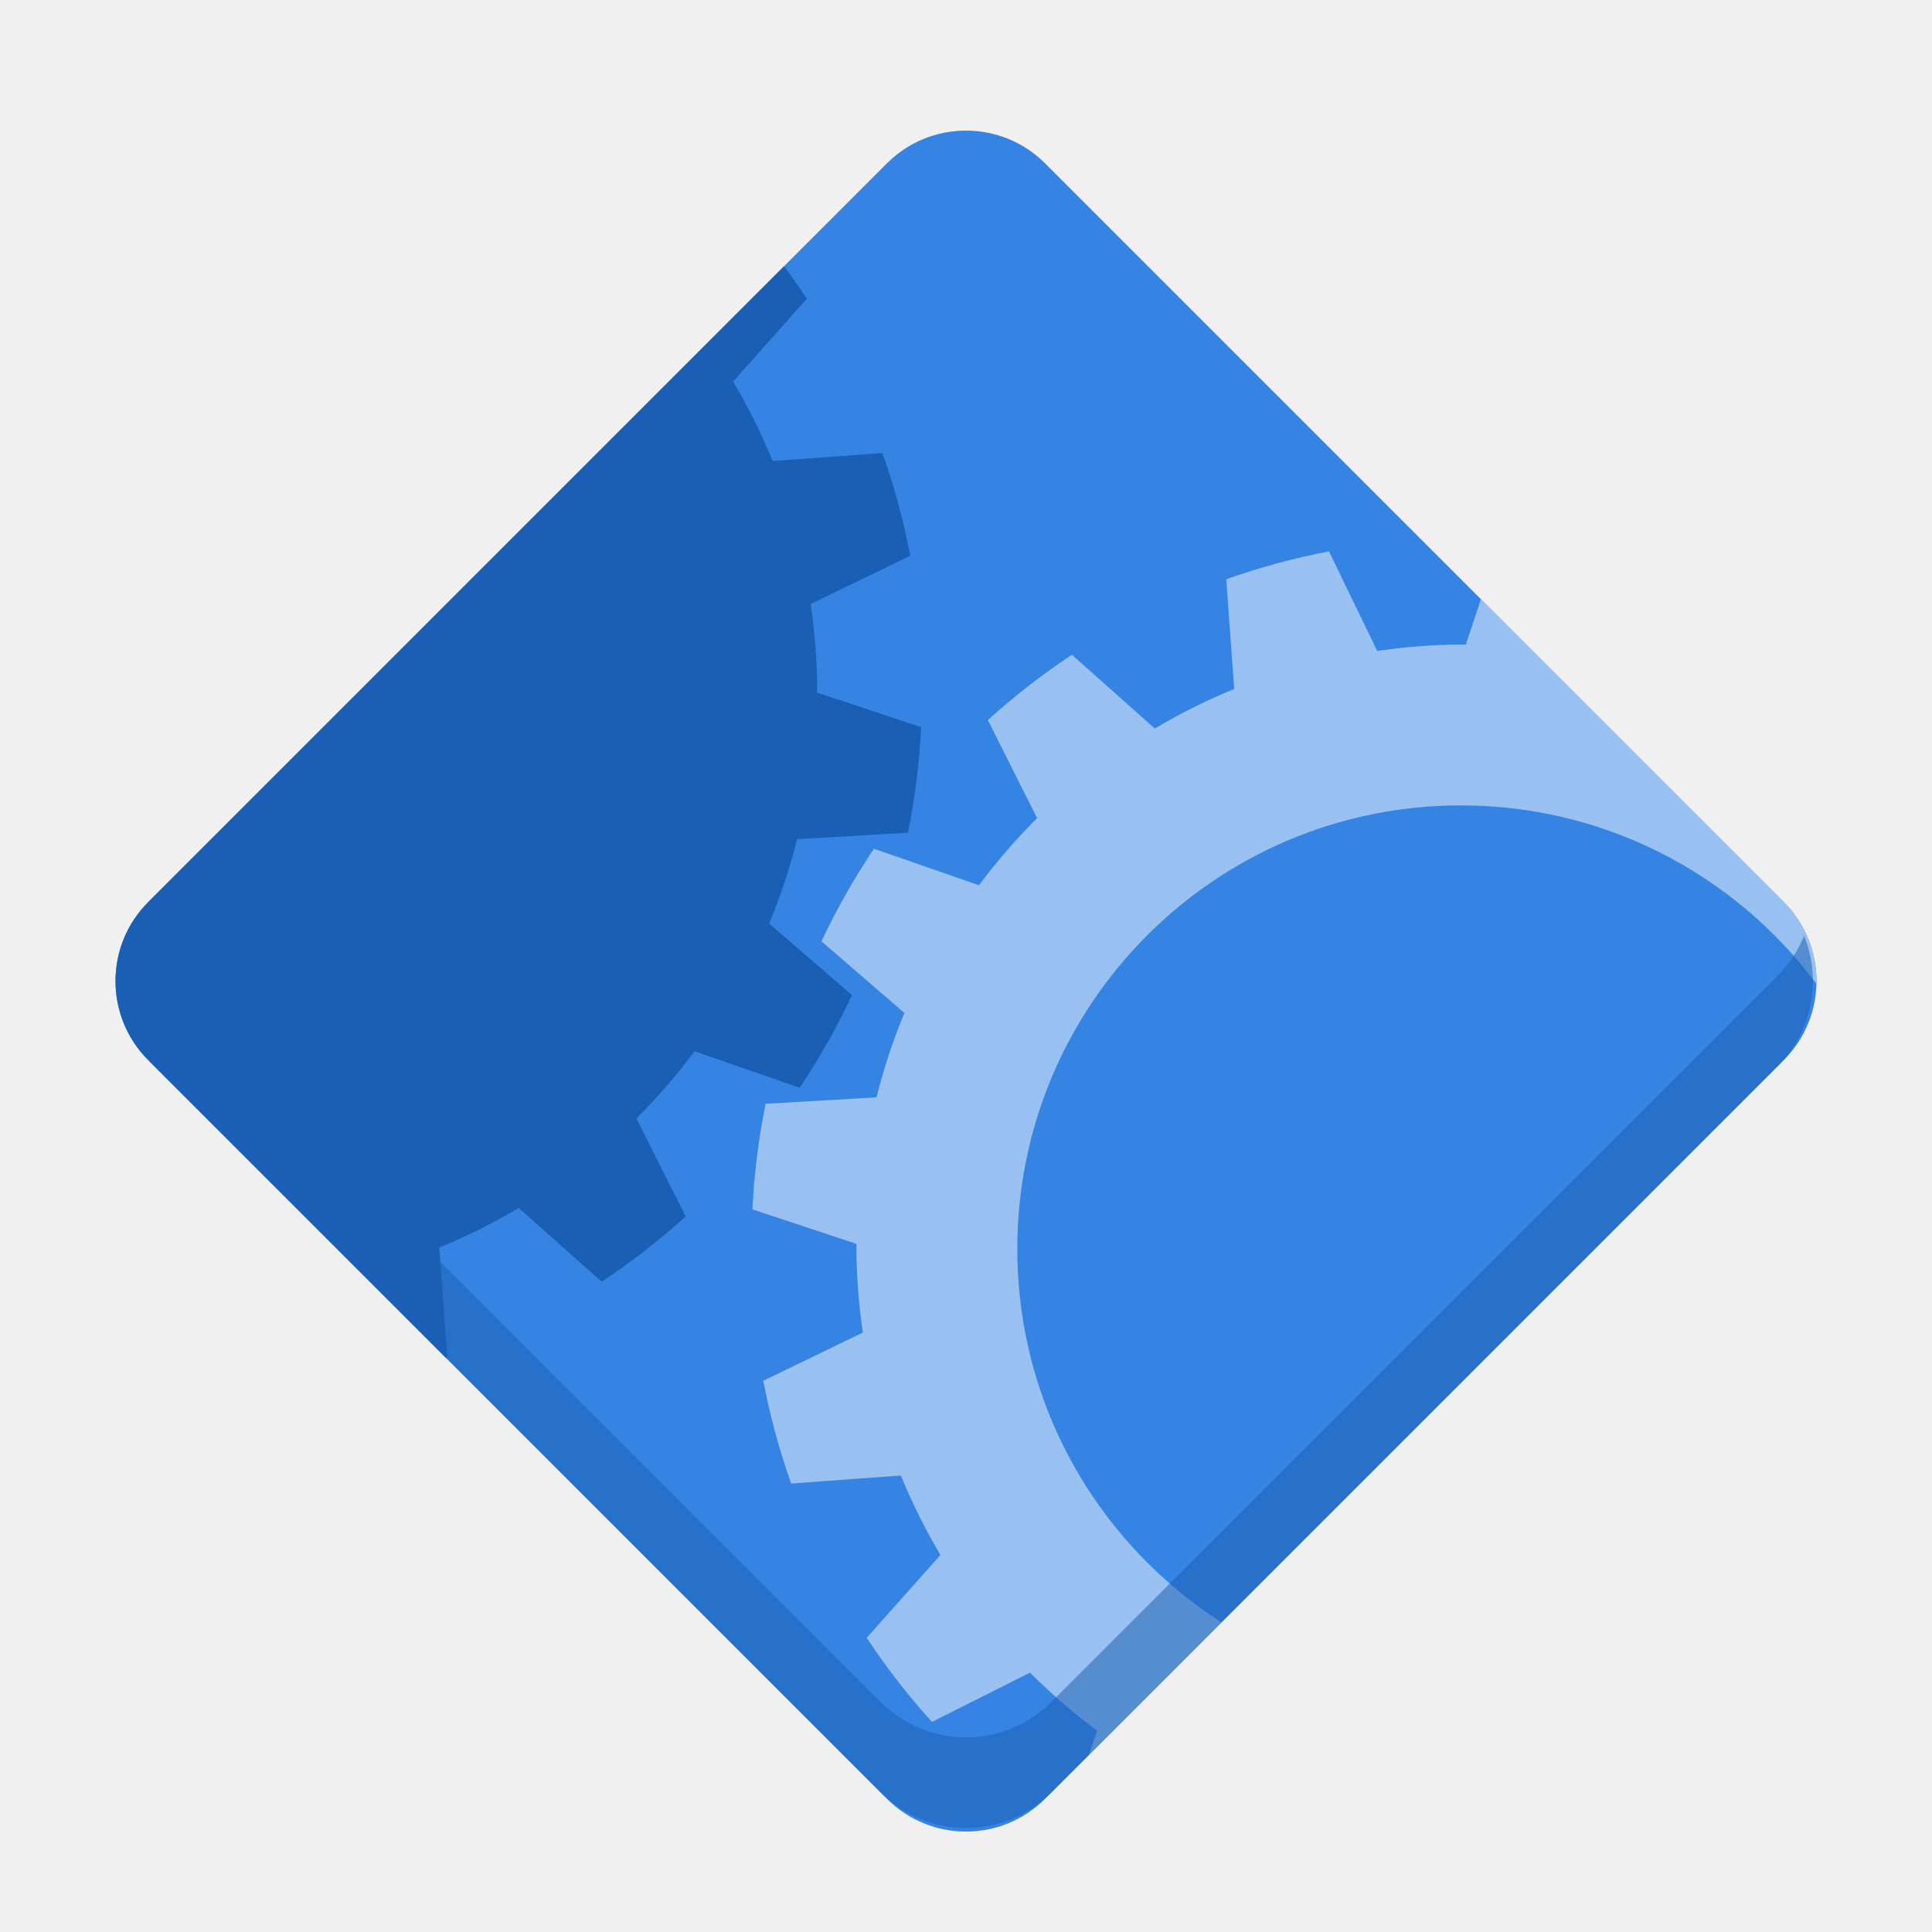
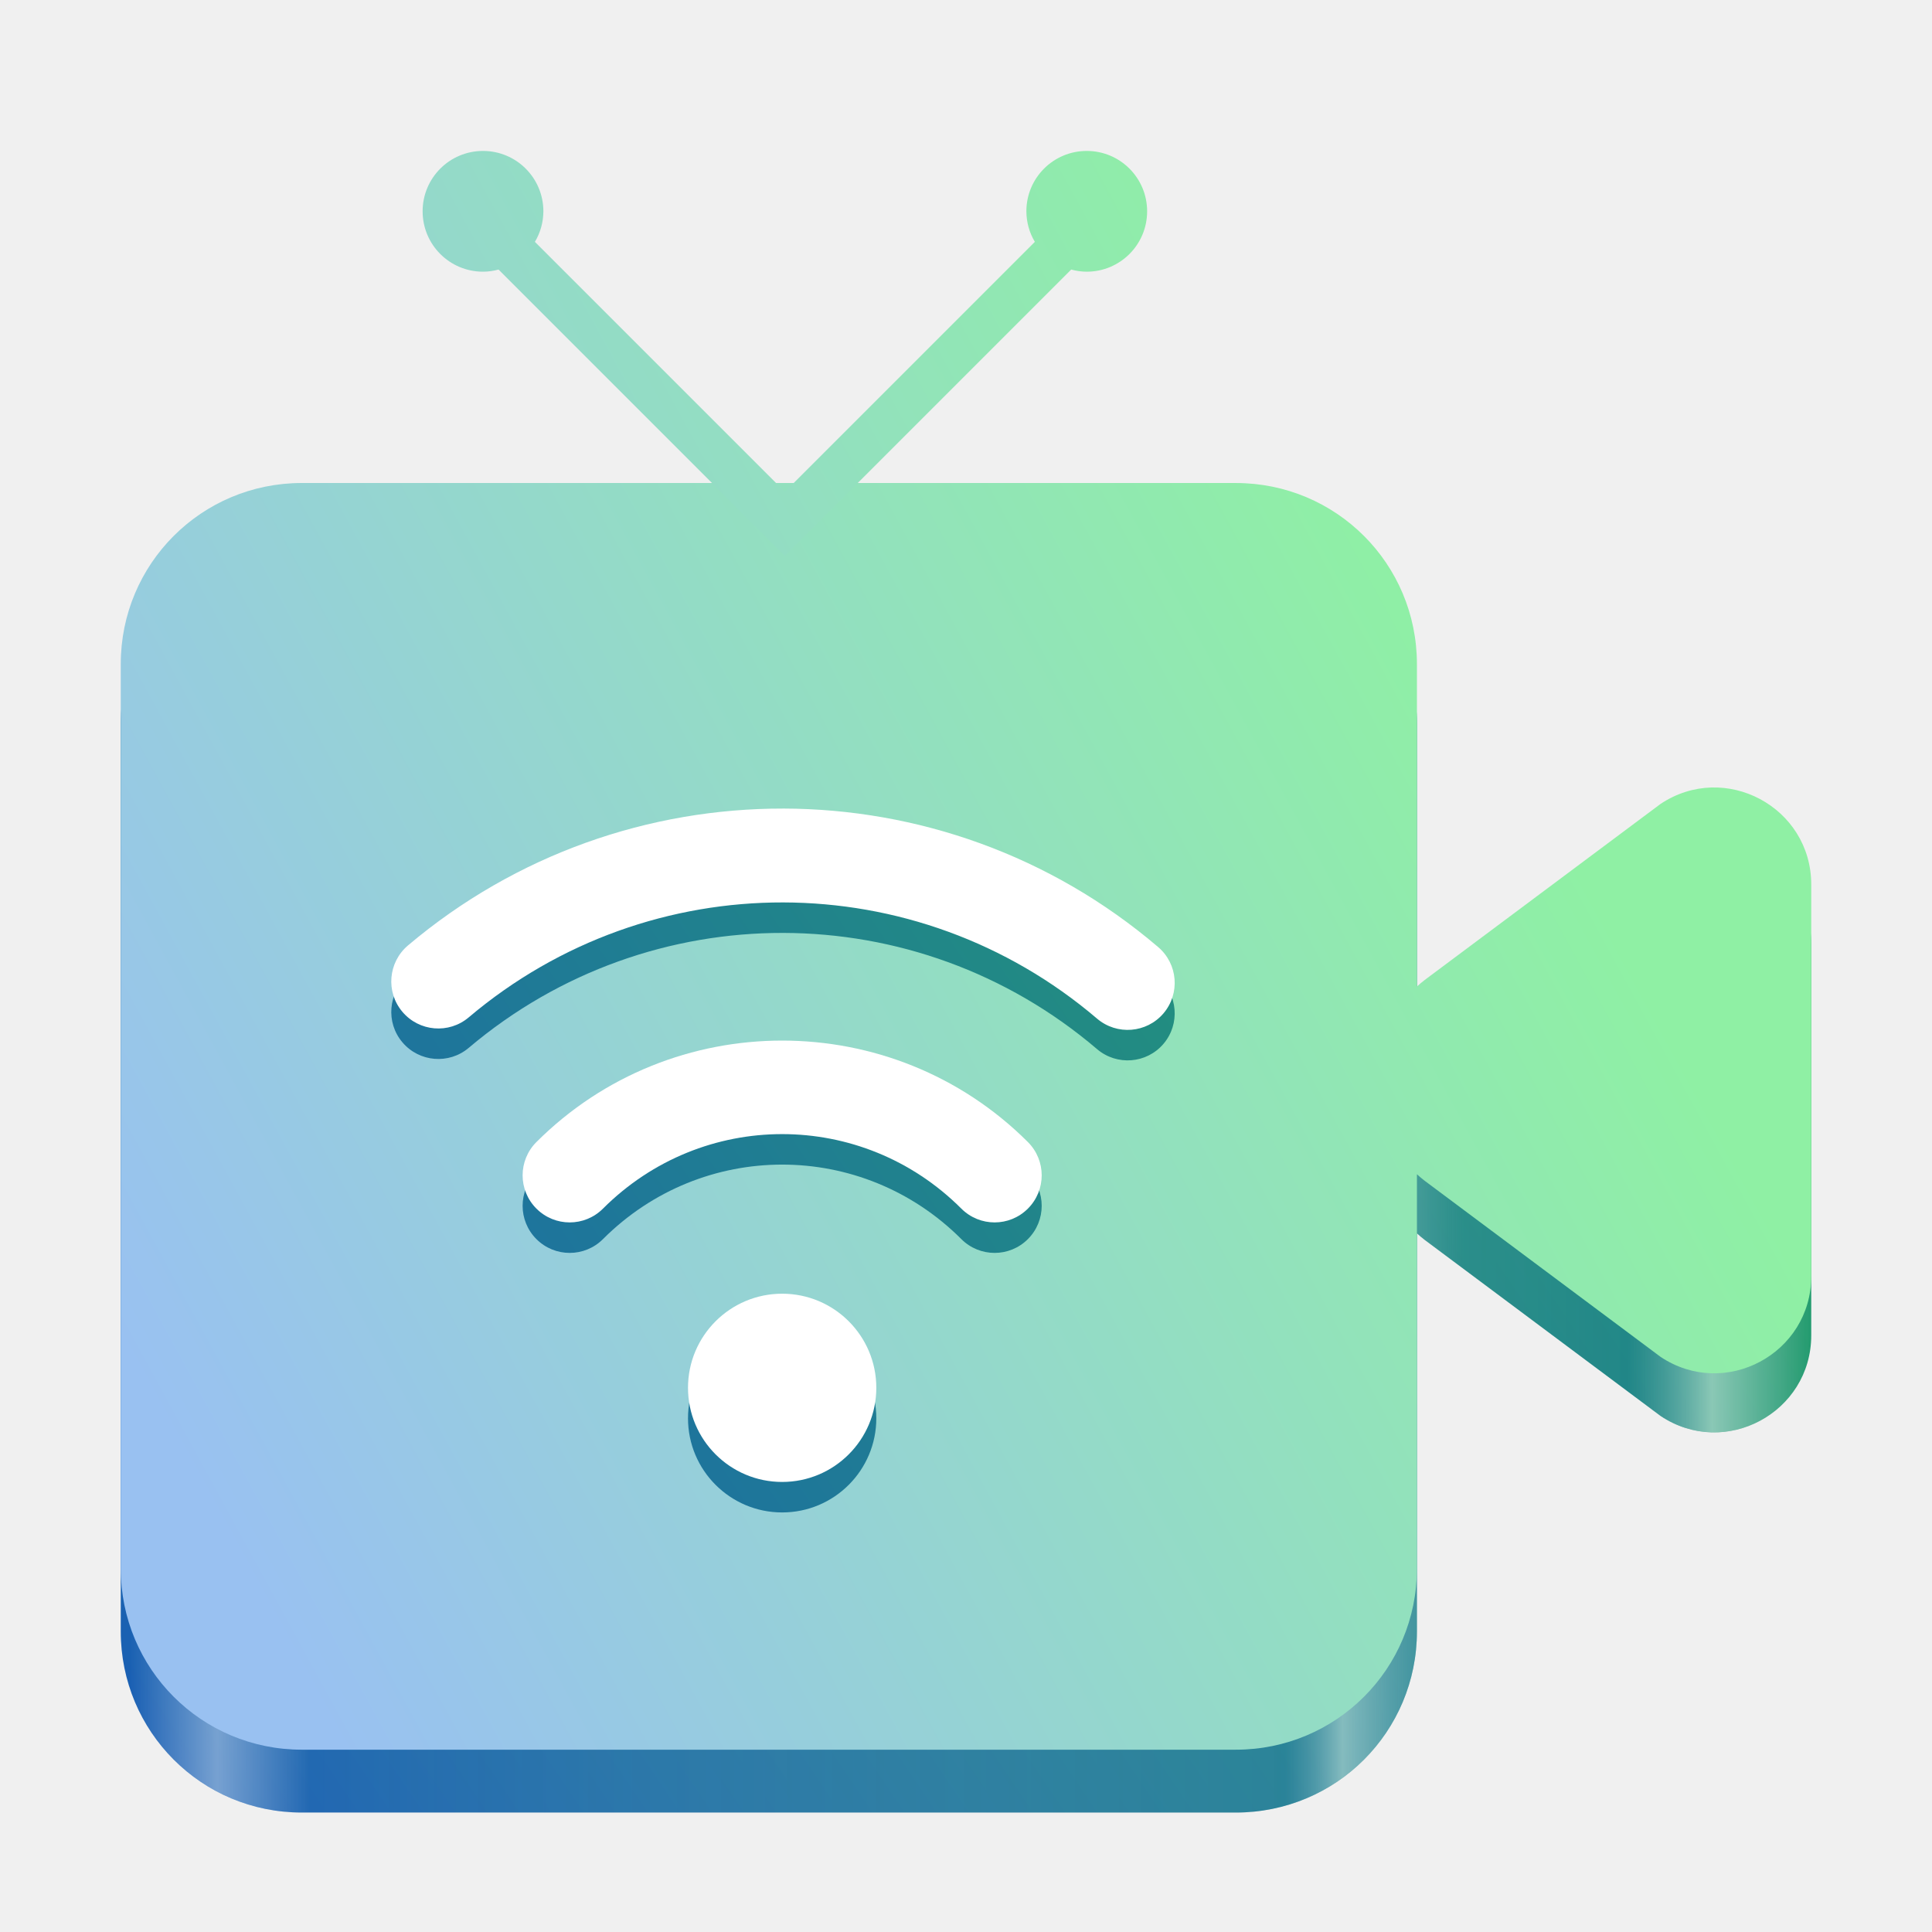
- <svg xmlns="http://www.w3.org/2000/svg" width="33.75mm" height="33.75mm" viewBox="0 0 33.75 33.75" version="1.1" id="svg974">
-   <defs id="defs968">
-     <clipPath clipPathUnits="userSpaceOnUse" id="clipPath18689">
-       <rect clip-path="none" transform="rotate(45)" ry="32" rx="32" y="123.999" x="486.037" height="362.943" width="362.943" id="rect18691" style="display:inline;opacity:1;vector-effect:none;fill:#4a86cf;fill-opacity:1;stroke:none;stroke-width:26.067;stroke-linecap:butt;stroke-linejoin:miter;stroke-miterlimit:4;stroke-dasharray:none;stroke-dashoffset:0;stroke-opacity:1;marker:none;marker-start:none;marker-mid:none;marker-end:none;paint-order:normal;enable-background:new" />
-     </clipPath>
-     <clipPath clipPathUnits="userSpaceOnUse" id="clipPath18689-3">
-       <rect clip-path="none" transform="rotate(45)" ry="32" rx="32" y="123.999" x="486.037" height="362.943" width="362.943" id="rect18691-6" style="display:inline;opacity:1;vector-effect:none;fill:#4a86cf;fill-opacity:1;stroke:none;stroke-width:26.067;stroke-linecap:butt;stroke-linejoin:miter;stroke-miterlimit:4;stroke-dasharray:none;stroke-dashoffset:0;stroke-opacity:1;marker:none;marker-start:none;marker-mid:none;marker-end:none;paint-order:normal;enable-background:new" />
-     </clipPath>
-   </defs>
-   <g id="layer1" transform="translate(-61.81982,-103.944)">
-     <g transform="matrix(0.2636723,0,0,0.2636723,61.81982,-529.397)" style="display:inline;stroke-width:0.25;enable-background:new" id="g1836">
-       <g transform="matrix(0.25,0,0,0.25,0,2295)" id="g18818" style="stroke-width:0.25">
-         <g style="stroke-width:0.27" transform="matrix(0.9260519,0,0,0.9260519,18.93073,50.87633)" id="g18590">
-           <g style="stroke-width:0.27" id="g18681" clip-path="url(#clipPath18689-3)">
-             <rect style="opacity:1;vector-effect:none;fill:#3584e4;fill-opacity:1;stroke:none;stroke-width:8.221;stroke-linecap:butt;stroke-linejoin:miter;stroke-miterlimit:4;stroke-dasharray:none;stroke-dashoffset:0;stroke-opacity:1;marker:none;marker-start:none;marker-mid:none;marker-end:none;paint-order:normal" id="rect18571" width="424" height="424" x="458.337" y="90.642" rx="10.092" ry="10.092" transform="matrix(0.6052817,0.6052817,-0.6052817,0.6052817,33.44063,99.07363)" clip-path="none" />
-             <circle style="opacity:1;vector-effect:none;fill:#f66151;fill-opacity:1;stroke:none;stroke-width:7.037;stroke-linecap:butt;stroke-linejoin:miter;stroke-miterlimit:4;stroke-dasharray:none;stroke-dashoffset:0;stroke-opacity:1;marker:none;marker-start:none;marker-mid:none;marker-end:none;paint-order:normal" id="path18706" cx="0" cy="0" r="0" transform="translate(0,-212)" />
-             <circle style="opacity:1;vector-effect:none;fill:#f66151;fill-opacity:1;stroke:none;stroke-width:7.037;stroke-linecap:butt;stroke-linejoin:miter;stroke-miterlimit:4;stroke-dasharray:none;stroke-dashoffset:0;stroke-opacity:1;marker:none;marker-start:none;marker-mid:none;marker-end:none;paint-order:normal" id="path18708" cx="0" cy="0" r="0" transform="translate(0,-212)" />
-             <path style="display:inline;opacity:1;vector-effect:none;fill:#98c1f1;fill-opacity:1;stroke:none;stroke-width:7.037;stroke-linecap:butt;stroke-linejoin:miter;stroke-miterlimit:4;stroke-dasharray:none;stroke-dashoffset:0;stroke-opacity:1;marker:none;marker-start:none;marker-mid:none;marker-end:none;paint-order:normal;enable-background:new" d="m 408.92,561.918 -9.886,29.829 a 172.971,172.971 0 0 0 -1.427,-0.071 172.971,172.971 0 0 0 -23.929,1.852 l -13.801,-28.501 a 203.293,203.293 0 0 0 -29.401,7.972 l 2.286,31.405 a 172.971,172.971 0 0 0 -22.732,11.319 l -23.718,-21.103 a 203.293,203.293 0 0 0 -24.059,18.674 l 14.099,28.073 a 172.971,172.971 0 0 0 -16.636,19.211 l -30.058,-10.448 a 203.293,203.293 0 0 0 -15.017,26.488 l 23.73,20.507 a 172.971,172.971 0 0 0 -7.985,24.143 l -31.73,1.849 a 203.293,203.293 0 0 0 -3.778,30.217 l 29.829,9.886 a 172.971,172.971 0 0 0 -0.071,1.427 172.971,172.971 0 0 0 1.852,23.929 l -28.501,13.801 a 203.293,203.293 0 0 0 7.972,29.401 l 31.405,-2.286 a 172.971,172.971 0 0 0 11.319,22.732 l -21.103,23.718 a 203.293,203.293 0 0 0 18.674,24.059 l 28.073,-14.099 a 172.971,172.971 0 0 0 19.211,16.636 l -10.448,30.058 a 203.293,203.293 0 0 0 26.488,15.017 l 20.507,-23.73 a 172.971,172.971 0 0 0 24.143,7.985 l 1.849,31.73 a 203.293,203.293 0 0 0 30.217,3.778 l 9.886,-29.829 a 172.971,172.971 0 0 0 1.427,0.071 172.971,172.971 0 0 0 23.929,-1.852 l 13.801,28.501 a 203.293,203.293 0 0 0 29.401,-7.972 l -2.286,-31.405 a 172.971,172.971 0 0 0 22.732,-11.319 l 23.718,21.103 A 203.293,203.293 0 0 0 532.96,916 l -14.099,-28.073 a 172.971,172.971 0 0 0 16.636,-19.211 l 30.058,10.448 a 203.293,203.293 0 0 0 15.017,-26.488 l -23.73,-20.507 a 172.971,172.971 0 0 0 7.985,-24.143 l 31.73,-1.849 a 203.293,203.293 0 0 0 3.778,-30.217 l -29.829,-9.886 a 172.971,172.971 0 0 0 0.071,-1.427 172.971,172.971 0 0 0 -1.852,-23.929 l 28.501,-13.801 a 203.293,203.293 0 0 0 -7.972,-29.401 l -31.405,2.286 a 172.971,172.971 0 0 0 -11.319,-22.732 l 21.103,-23.718 a 203.293,203.293 0 0 0 -18.674,-24.059 l -28.073,14.099 a 172.971,172.971 0 0 0 -19.211,-16.636 l 10.448,-30.058 A 203.293,203.293 0 0 0 485.636,581.681 l -20.507,23.73 a 172.971,172.971 0 0 0 -24.143,-7.985 l -1.849,-31.73 a 203.293,203.293 0 0 0 -30.217,-3.778 z M 397.607,637.722 A 126.926,126.926 0 0 1 524.532,764.647 126.926,126.926 0 0 1 397.607,891.572 126.926,126.926 0 0 1 270.682,764.647 126.926,126.926 0 0 1 397.607,637.722 Z" id="path18717-4" />
-             <path id="path18758" d="m 51.748,401.284 -9.886,29.829 c -0.476,-0.026 -0.951,-0.05 -1.427,-0.071 -8.01,0.062 -16.005,0.681 -23.929,1.852 L 2.706,404.392 c -9.986,1.918 -19.814,4.583 -29.401,7.972 l 2.286,31.405 c -7.844,3.211 -15.442,6.994 -22.732,11.319 l -23.718,-21.103 c -8.475,5.614 -16.518,11.857 -24.059,18.674 l 14.099,28.073 c -6.009,5.987 -11.569,12.408 -16.636,19.211 l -30.058,-10.448 c -5.661,8.442 -10.68,17.296 -15.017,26.488 l 23.73,20.507 c -3.25,7.841 -5.919,15.91 -7.985,24.143 l -31.73,1.849 c -2.013,9.964 -3.276,20.064 -3.778,30.217 l 29.829,9.886 c -0.026,0.476 -0.05,0.951 -0.071,1.427 0.062,8.01 0.681,16.005 1.852,23.929 l -28.501,13.801 c 1.918,9.986 4.583,19.814 7.972,29.401 l 31.405,-2.286 c 3.211,7.844 6.994,15.442 11.319,22.732 l -21.103,23.718 c 5.614,8.475 11.857,16.518 18.674,24.059 l 28.073,-14.099 c 5.987,6.009 12.408,11.569 19.211,16.636 l -10.448,30.058 c 8.442,5.661 17.296,10.68 26.488,15.017 l 20.507,-23.73 c 7.841,3.25 15.91,5.919 24.143,7.985 l 1.849,31.73 c 9.964,2.013 20.064,3.276 30.217,3.778 l 9.886,-29.829 c 0.476,0.026 0.951,0.05 1.427,0.071 8.01,-0.062 16.005,-0.681 23.929,-1.852 l 13.801,28.501 c 9.986,-1.918 19.814,-4.583 29.401,-7.972 l -2.286,-31.405 c 7.844,-3.211 15.442,-6.994 22.732,-11.319 l 23.718,21.103 c 8.475,-5.614 16.518,-11.857 24.059,-18.674 l -14.099,-28.073 c 6.009,-5.987 11.569,-12.408 16.636,-19.211 l 30.058,10.448 c 5.661,-8.442 10.68,-17.296 15.017,-26.488 l -23.73,-20.507 c 3.25,-7.841 5.919,-15.91 7.985,-24.143 l 31.73,-1.849 c 2.013,-9.964 3.276,-20.064 3.778,-30.217 l -29.829,-9.886 c 0.026,-0.476 0.05,-0.951 0.071,-1.427 -0.062,-8.01 -0.681,-16.005 -1.852,-23.929 l 28.501,-13.801 c -1.918,-9.986 -4.583,-19.814 -7.972,-29.401 l -31.405,2.286 c -3.211,-7.844 -6.994,-15.442 -11.319,-22.732 l 21.103,-23.718 c -5.614,-8.475 -11.857,-16.518 -18.674,-24.059 l -28.073,14.099 c -5.987,-6.009 -12.408,-11.569 -19.211,-16.636 l 10.448,-30.058 c -8.442,-5.661 -17.296,-10.68 -26.488,-15.017 l -20.507,23.73 c -7.841,-3.25 -15.91,-5.919 -24.143,-7.985 l -1.849,-31.73 c -9.964,-2.013 -20.064,-3.276 -30.217,-3.778 z" style="display:inline;opacity:1;vector-effect:none;fill:#1a5fb4;fill-opacity:1;stroke:none;stroke-width:7.037;stroke-linecap:butt;stroke-linejoin:miter;stroke-miterlimit:4;stroke-dasharray:none;stroke-dashoffset:0;stroke-opacity:1;marker:none;marker-start:none;marker-mid:none;marker-end:none;paint-order:normal;enable-background:new" />
-           </g>
-         </g>
-         <path style="display:inline;opacity:0.534;vector-effect:none;fill:#1a5fb4;fill-opacity:1;stroke:none;stroke-width:1.629;stroke-linecap:butt;stroke-linejoin:miter;stroke-miterlimit:4;stroke-dasharray:none;stroke-dashoffset:0;stroke-opacity:1;marker:none;marker-start:none;marker-mid:none;marker-end:none;paint-order:normal;enable-background:new" clip-path="none" d="m 8.477,2676 c -1.171,2.887 -0.583,6.308 1.766,8.656 l 48.102,48.102 c 3.134,3.134 8.179,3.134 11.312,0 l 48.102,-48.102 c 2.348,-2.348 2.937,-5.77 1.766,-8.656 -0.392,0.966 -0.98,1.871 -1.766,2.656 l -48.102,48.102 c -3.134,3.134 -8.179,3.134 -11.312,0 L 10.242,2678.656 C 9.457,2677.871 8.868,2676.965 8.477,2676 Z" transform="matrix(4,0,0,4,0,-10028)" id="rect18571-6" />
-       </g>
-       <rect y="2402" x="-1.5000001e-06" height="128" width="128" id="rect9125-7-2" style="display:inline;opacity:1;vector-effect:none;fill:none;fill-opacity:1;stroke:none;stroke-width:1.25;stroke-linecap:butt;stroke-linejoin:miter;stroke-miterlimit:4;stroke-dasharray:none;stroke-dashoffset:0;stroke-opacity:1;marker:none;marker-start:none;marker-mid:none;marker-end:none;paint-order:normal;enable-background:new" />
-     </g>
-   </g>
+ <svg xmlns="http://www.w3.org/2000/svg" xmlns:xlink="http://www.w3.org/1999/xlink" height="128px" viewBox="0 0 128 128" width="128px">
+   <linearGradient id="a" gradientUnits="userSpaceOnUse">
+     <stop offset="0" stop-color="#1a5fb4" />
+     <stop offset="1" stop-color="#26a269" />
+   </linearGradient>
+   <linearGradient id="b" x1="8" x2="106" xlink:href="#a" y1="114" y2="48" />
+   <linearGradient id="c" gradientUnits="userSpaceOnUse" x1="8.614" x2="119.862" y1="118.916" y2="118.916">
+     <stop offset="0" stop-color="#ffffff" stop-opacity="0" />
+     <stop offset="0.052" stop-color="#ffffff" stop-opacity="0.404" />
+     <stop offset="0.107" stop-color="#ffffff" stop-opacity="0.031" />
+     <stop offset="0.688" stop-color="#5588c7" stop-opacity="0.204" />
+     <stop offset="0.722" stop-color="#ffffff" stop-opacity="0.447" />
+     <stop offset="0.794" stop-color="#457dc2" stop-opacity="0.22" />
+     <stop offset="0.892" stop-color="#1a5fb4" stop-opacity="0.267" />
+     <stop offset="0.942" stop-color="#ffffff" stop-opacity="0.467" />
+     <stop offset="1" stop-color="#ffffff" stop-opacity="0" />
+   </linearGradient>
+   <linearGradient id="d" gradientUnits="userSpaceOnUse">
+     <stop offset="0" stop-color="#99c1f1" />
+     <stop offset="1" stop-color="#8ff0a4" />
+   </linearGradient>
+   <linearGradient id="e" x1="16" x2="104" xlink:href="#d" y1="104" y2="56" />
+   <linearGradient id="f" x1="20" x2="108" xlink:href="#d" y1="104" y2="56" />
+   <linearGradient id="g" x1="11.415" x2="110.369" xlink:href="#a" y1="114.866" y2="48.224" />
+   <path d="m 20 35.914 c -6.648 0 -12 5.352 -12 12 v 60.172 c 0 6.648 5.352 12 12 12 h 61.875 c 6.648 0 12 -5.352 12 -12 v -26.375 c 0.168 0.152 0.34 0.301 0.52 0.438 l 15.621 11.66 c 4.27 2.848 9.984 -0.211 9.984 -5.344 v -25.945 c 0 -5.133 -5.715 -8.191 -9.984 -5.344 l -15.621 11.66 c -0.18 0.137 -0.352 0.285 -0.52 0.438 v -21.359 c 0 -6.648 -5.352 -12 -12 -12 z m 0 0" fill="url(#b)" />
+   <path d="m 20 35.914 c -6.648 0 -12 5.352 -12 12 v 60.172 c 0 6.648 5.352 12 12 12 h 61.875 c 6.648 0 12 -5.352 12 -12 v -26.375 c 0.168 0.152 0.34 0.301 0.52 0.438 l 15.621 11.66 c 4.27 2.848 9.984 -0.211 9.984 -5.344 v -25.945 c 0 -5.133 -5.715 -8.191 -9.984 -5.344 l -15.621 11.66 c -0.18 0.137 -0.352 0.285 -0.52 0.438 v -21.359 c 0 -6.648 -5.352 -12 -12 -12 z m 0 0" fill="url(#c)" />
+   <path d="m 20 32 c -6.648 0 -12 5.352 -12 12 v 59.922 c 0 6.648 5.352 12 12 12 h 61.875 c 6.648 0 12 -5.352 12 -12 v -26.125 c 0.168 0.152 0.34 0.301 0.52 0.438 l 15.621 11.66 c 4.27 2.848 9.984 -0.211 9.984 -5.344 v -25.945 c 0 -5.133 -5.715 -8.191 -9.984 -5.344 l -15.621 11.66 c -0.18 0.137 -0.352 0.285 -0.52 0.438 v -21.359 c 0 -6.648 -5.352 -12 -12 -12 z m 0 0" fill="url(#e)" />
+   <path d="m 32 10 c -2.211 0 -4 1.789 -4 4 s 1.789 4 4 4 c 0.348 0 0.695 -0.051 1.031 -0.141 l 18.969 18.969 l 18.969 -18.969 c 0.336 0.09 0.684 0.141 1.031 0.141 c 2.211 0 4 -1.789 4 -4 s -1.789 -4 -4 -4 s -4 1.789 -4 4 c 0.004 0.715 0.195 1.414 0.562 2.023 l -16.562 16.562 l -16.562 -16.562 c 0.367 -0.609 0.559 -1.309 0.562 -2.023 c 0 -2.211 -1.789 -4 -4 -4 z m 0 0" fill="url(#f)" />
+   <path d="m 51.898 55.59 c -8.848 -0.016 -17.699 3.008 -24.871 9.07 c -1.312 1.113 -1.48 3.082 -0.367 4.395 c 1.113 1.316 3.082 1.48 4.395 0.367 c 12.043 -10.184 29.633 -10.148 41.629 0.086 c 1.312 1.117 3.281 0.961 4.398 -0.348 c 1.117 -1.312 0.961 -3.277 -0.352 -4.395 c -7.145 -6.098 -15.984 -9.156 -24.832 -9.176 z m -0.078 15.371 c -5.898 0 -11.797 2.242 -16.281 6.723 c -1.219 1.219 -1.219 3.191 0 4.41 s 3.191 1.219 4.41 0 c 6.582 -6.582 17.16 -6.582 23.742 0 c 1.219 1.219 3.191 1.219 4.41 0 s 1.219 -3.191 0 -4.41 c -4.484 -4.48 -10.383 -6.723 -16.281 -6.723 z m 6.238 23.004 c 0 3.445 -2.793 6.238 -6.238 6.238 c -3.445 0 -6.238 -2.793 -6.238 -6.238 c 0 -3.441 2.793 -6.234 6.238 -6.234 c 3.445 0 6.238 2.793 6.238 6.234 z m 0 0" fill="url(#g)" />
+   <path d="m 51.898 53.57 c -8.848 -0.016 -17.699 3.008 -24.871 9.07 c -1.312 1.113 -1.48 3.082 -0.367 4.395 c 1.113 1.316 3.082 1.48 4.395 0.367 c 12.043 -10.184 29.633 -10.148 41.629 0.086 c 1.312 1.117 3.281 0.961 4.398 -0.348 c 1.117 -1.312 0.961 -3.277 -0.352 -4.395 c -7.145 -6.098 -15.984 -9.156 -24.832 -9.176 z m -0.078 15.371 c -5.898 0 -11.797 2.242 -16.281 6.723 c -1.219 1.219 -1.219 3.191 0 4.41 s 3.191 1.219 4.41 0 c 6.582 -6.582 17.16 -6.582 23.742 0 c 1.219 1.219 3.191 1.219 4.41 0 s 1.219 -3.191 0 -4.41 c -4.484 -4.48 -10.383 -6.723 -16.281 -6.723 z m 6.238 23.004 c 0 3.445 -2.793 6.238 -6.238 6.238 c -3.445 0 -6.238 -2.793 -6.238 -6.238 c 0 -3.441 2.793 -6.234 6.238 -6.234 c 3.445 0 6.238 2.793 6.238 6.234 z m 0 0" fill="#ffffff" />
</svg>
